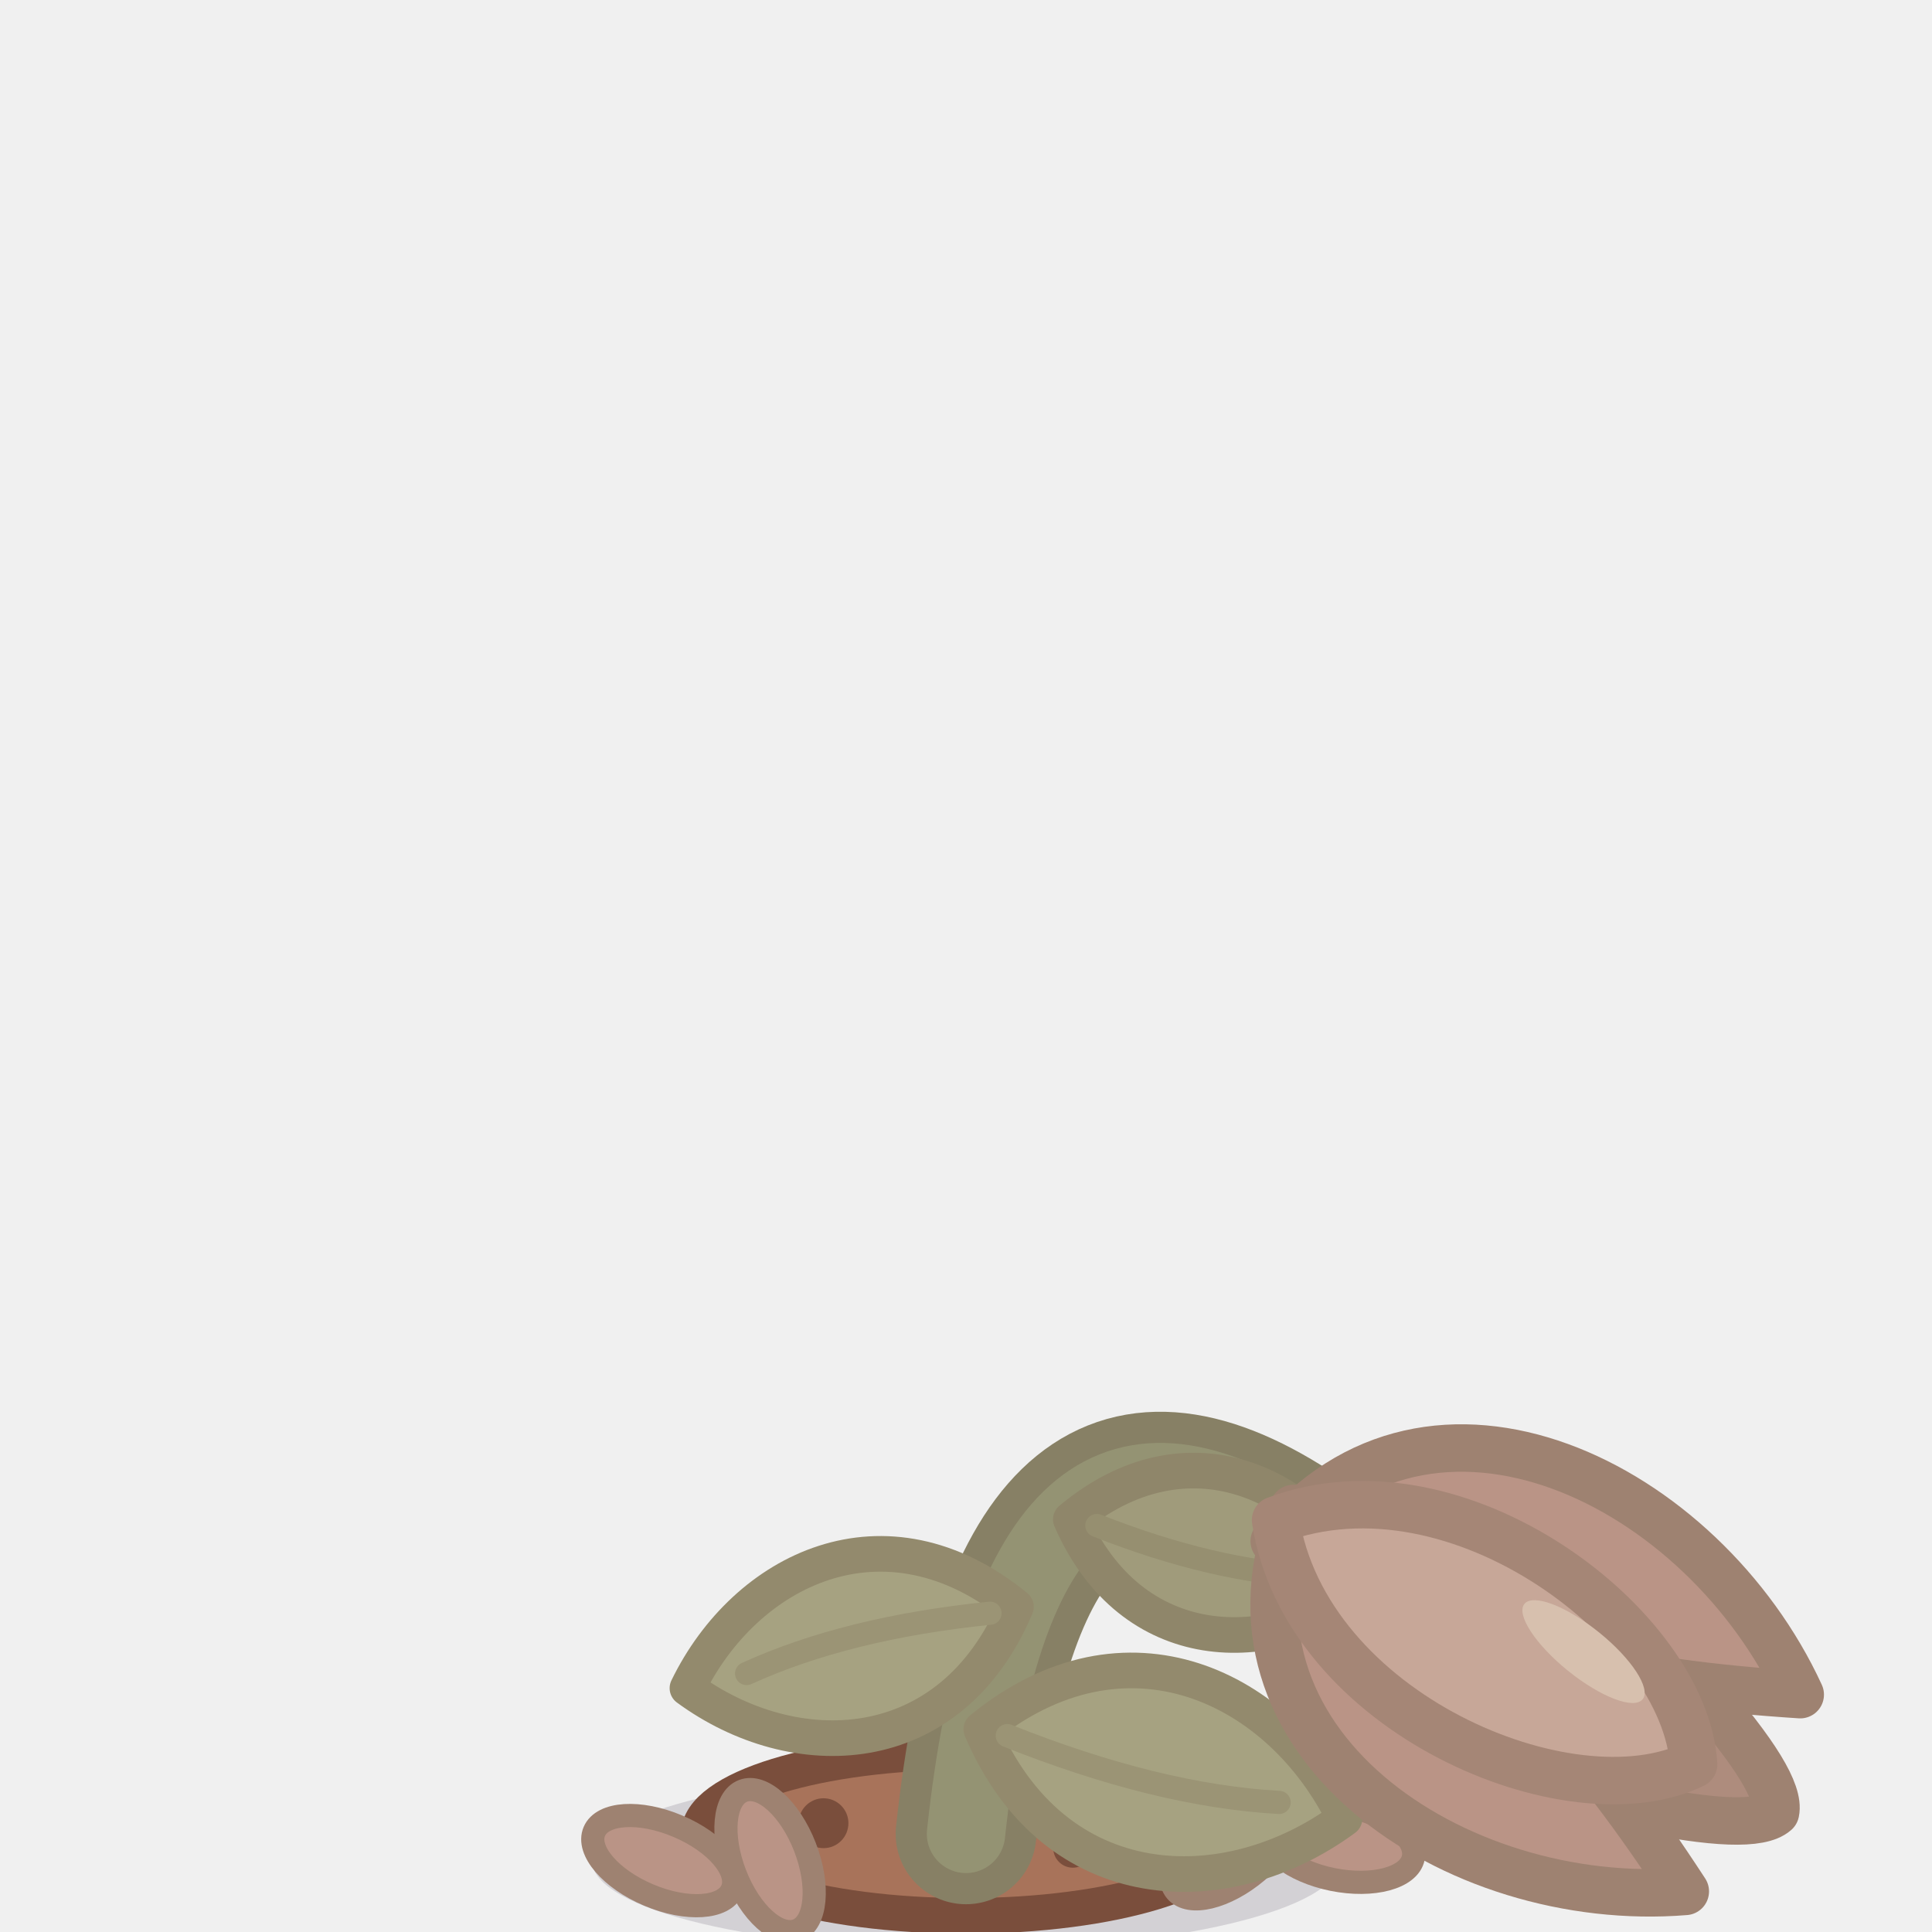
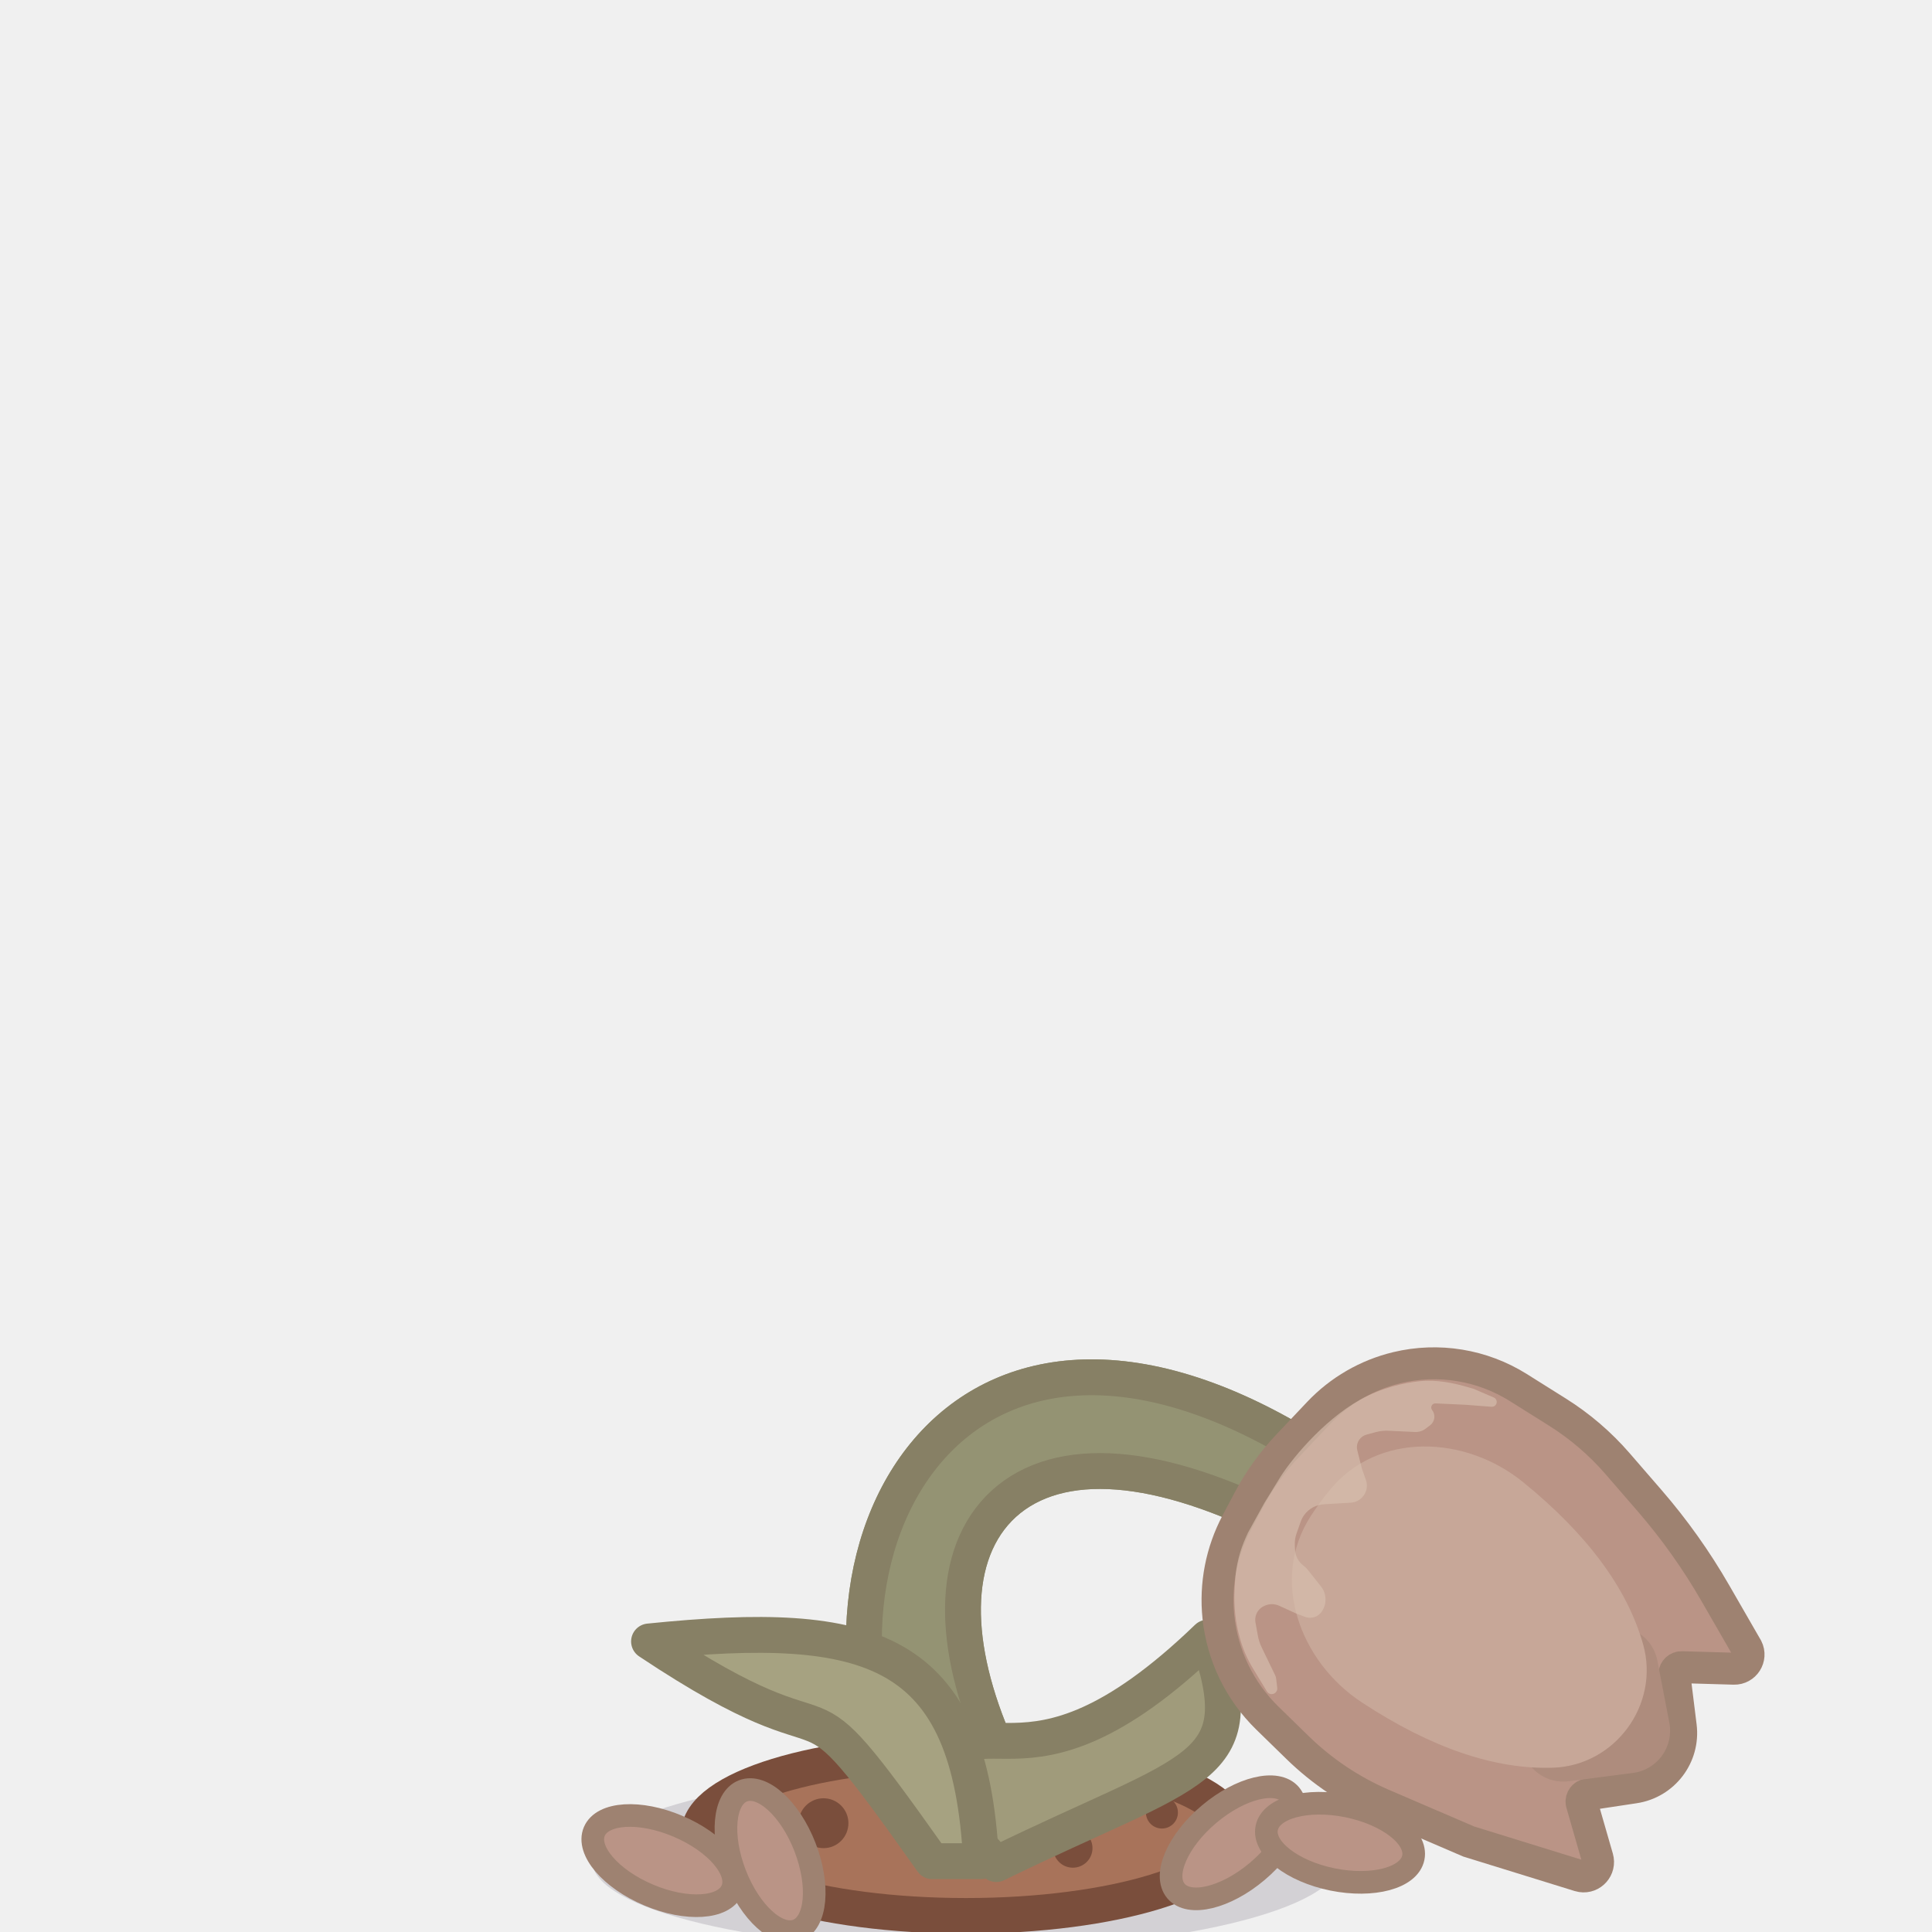
<svg xmlns="http://www.w3.org/2000/svg" width="256" height="256" viewBox="0 0 256 256" fill="none">
-   <g clip-path="url(#clip0_1219_3273)">
+   <g clip-path="url(#clip0_1255_3708)">
    <path d="M177.56 246.54C177.56 253.06 155.37 258.34 128 258.34C100.63 258.34 78.44 253.06 78.44 246.54C78.44 240.02 100.63 234.74 128 234.74C155.37 234.74 177.56 240.02 177.56 246.54Z" fill="#3E2F45" fill-opacity="0.16" />
    <path d="M163.4 243C163.4 249 147.55 253.86 128 253.86C108.45 253.86 92.6 249 92.6 243C92.6 237 108.45 232.14 128 232.14C147.55 232.14 163.4 237 163.4 243Z" fill="#A8735A" />
    <path d="M163.4 243C163.4 249 147.55 253.86 128 253.86C108.45 253.86 92.6 249 92.6 243C92.6 237 108.45 232.14 128 232.14C147.55 232.14 163.4 237 163.4 243Z" stroke-width="4.72" stroke-linecap="round" stroke-linejoin="round" stroke="#7A4E3C" />
    <path d="M112.42 241.58C112.42 243.41 110.94 244.89 109.12 244.89C107.3 244.89 105.82 243.41 105.82 241.58C105.82 239.76 107.3 238.28 109.12 238.28C110.94 238.28 112.42 239.76 112.42 241.58Z" fill="#7A4E3C" />
    <path d="M144.76 244.89C144.76 246.32 143.59 247.48 142.16 247.48C140.73 247.48 139.56 246.32 139.56 244.89C139.56 243.45 140.73 242.29 142.16 242.29C143.59 242.29 144.76 243.45 144.76 244.89Z" fill="#7A4E3C" />
    <path d="M156.08 240.17C156.08 241.34 155.13 242.29 153.96 242.29C152.79 242.29 151.84 241.34 151.84 240.17C151.84 238.99 152.79 238.04 153.96 238.04C155.13 238.04 156.08 238.99 156.08 240.17Z" fill="#7A4E3C" />
-     <path d="M97.01 250.4C95.94 252.92 90.99 253.24 85.95 251.1C80.91 248.97 77.68 245.2 78.75 242.68C79.82 240.16 84.77 239.84 89.81 241.98C94.85 244.11 98.08 247.88 97.01 250.4Z" fill="#BA9486" />
-     <path d="M97.01 250.4C95.94 252.92 90.99 253.24 85.95 251.1C80.91 248.97 77.68 245.2 78.75 242.68C79.82 240.16 84.77 239.84 89.81 241.98C94.85 244.11 98.08 247.88 97.01 250.4Z" stroke-width="3.07" stroke-linecap="round" stroke-linejoin="round" stroke="#9E8271" />
-     <path d="M170.98 237.79C172.74 239.89 170.78 244.44 166.59 247.97C162.41 251.5 157.58 252.66 155.82 250.57C154.06 248.47 156.02 243.92 160.21 240.39C164.39 236.86 169.22 235.7 170.98 237.79Z" fill="#BA9486" />
-     <path d="M170.98 237.79C172.74 239.89 170.78 244.44 166.59 247.97C162.41 251.5 157.58 252.66 155.82 250.57C154.06 248.47 156.02 243.92 160.21 240.39C164.39 236.86 169.22 235.7 170.98 237.79Z" stroke-width="3.07" stroke-linecap="round" stroke-linejoin="round" stroke="#9E8271" />
-     <path d="M105.63 255.78C103.08 256.77 99.4 253.44 97.42 248.34C95.44 243.23 95.9 238.29 98.45 237.3C101 236.31 104.68 239.64 106.66 244.74C108.64 249.85 108.18 254.79 105.63 255.78Z" fill="#BA9486" />
-     <path d="M105.63 255.78C103.08 256.77 99.4 253.44 97.42 248.34C95.44 243.23 95.9 238.29 98.45 237.3C101 236.31 104.68 239.64 106.66 244.74C108.64 249.85 108.18 254.79 105.63 255.78Z" stroke-width="3.07" stroke-linecap="round" stroke-linejoin="round" stroke="#9E8271" />
-     <path d="M187.27 246.15C186.73 248.83 181.94 250.12 176.58 249.04C171.21 247.95 167.3 244.89 167.85 242.21C168.39 239.53 173.18 238.24 178.54 239.32C183.91 240.41 187.82 243.47 187.27 246.15Z" fill="#BA9486" />
-     <path d="M187.27 246.15C186.73 248.83 181.94 250.12 176.58 249.04C171.21 247.95 167.3 244.89 167.85 242.21C168.39 239.53 173.18 238.24 178.54 239.32C183.91 240.41 187.82 243.47 187.27 246.15Z" stroke-width="3.07" stroke-linecap="round" stroke-linejoin="round" stroke="#9E8271" />
-     <path d="M128 243C132.493 201.087 146.53 187.437 170.11 202.05" stroke-width="18.64" stroke-linecap="round" stroke-linejoin="round" stroke="#878065" />
-     <path d="M128 243C132.493 201.087 146.53 187.437 170.11 202.05" stroke-width="10.38" stroke-linecap="round" stroke-linejoin="round" stroke="#949373" />
-     <path d="M134.62 212.91C117.25 198.73 98.74 207.94 91.09 223.69C105.21 234.05 125.87 233.55 134.62 212.91Z" fill="#A6A281" />
-     <path d="M134.62 212.91C117.25 198.73 98.74 207.94 91.09 223.69C105.21 234.05 125.87 233.55 134.62 212.91Z" stroke-width="4.72" stroke-linecap="round" stroke-linejoin="round" stroke="#938A6D" />
-     <path d="M131.18 213.76C118.533 215.047 107.783 217.71 98.93 221.75" stroke-width="3.07" stroke-linecap="round" stroke-linejoin="round" stroke="#9B9475" />
-     <path d="M141.89 201.33C149.94 219.7 168.43 219.93 180.95 210.51C173.94 196.5 157.28 188.46 141.89 201.33Z" fill="#A09B7B" />
-     <path d="M141.89 201.33C149.94 219.7 168.43 219.93 180.95 210.51C173.94 196.5 157.28 188.46 141.89 201.33Z" stroke-width="4.72" stroke-linecap="round" stroke-linejoin="round" stroke="#8F866A" />
-     <path d="M145.34 202.14C155.693 206.22 165.22 208.46 173.92 208.86" stroke-width="3.07" stroke-linecap="round" stroke-linejoin="round" stroke="#968F70" />
-     <path d="M130.03 229.13C139.74 251.93 162.58 252.44 178.16 240.96C169.67 223.56 149.2 213.43 130.03 229.13Z" fill="#A6A281" />
-     <path d="M130.03 229.13C139.74 251.93 162.58 252.44 178.16 240.96C169.67 223.56 149.2 213.43 130.03 229.13Z" stroke-width="4.72" stroke-linecap="round" stroke-linejoin="round" stroke="#938A6D" />
-     <path d="M133.47 229.98C146.743 235.28 158.75 238.23 169.49 238.83" stroke-width="3.07" stroke-linecap="round" stroke-linejoin="round" stroke="#9B9475" />
-     <path d="M193.29 192.29C222.37 218.99 236.363 234.933 235.27 240.12C231.283 243.62 210.523 239.26 172.99 227.04C168.17 208.687 174.937 197.103 193.29 192.29Z" fill="#AE8C7D" />
-     <path d="M193.29 192.29C222.37 218.99 236.363 234.933 235.27 240.12C231.283 243.62 210.523 239.26 172.99 227.04C168.17 208.687 174.937 197.103 193.29 192.29Z" stroke-width="6.29" stroke-linecap="round" stroke-linejoin="round" stroke="#9E8271" />
-     <path d="M168.84 204.22C189.68 178.52 225.7 196.66 238.54 224.55C216.09 223.09 194.9 219.45 168.84 204.22Z" fill="#BA9486" />
-     <path d="M168.84 204.22C189.68 178.52 225.7 196.66 238.54 224.55C216.09 223.09 194.9 219.45 168.84 204.22Z" stroke-width="6.29" stroke-linecap="round" stroke-linejoin="round" stroke="#9E8271" />
-     <path d="M171.38 199.88C159.22 230.66 192.71 253.13 223.31 250.62C211.01 231.78 197.44 215.11 171.38 199.88Z" fill="#BA9486" />
-     <path d="M171.38 199.88C159.22 230.66 192.71 253.13 223.31 250.62C211.01 231.78 197.44 215.11 171.38 199.88Z" stroke-width="6.29" stroke-linecap="round" stroke-linejoin="round" stroke="#9E8271" />
-     <path d="M169.02 201.42C193.29 192.29 223.34 215.67 224.41 233.78C208.11 241.73 172.99 227.04 169.02 201.42Z" fill="#C7A798" />
-     <path d="M169.02 201.42C193.29 192.29 223.34 215.67 224.41 233.78C208.11 241.73 172.99 227.04 169.02 201.42Z" stroke-width="6.29" stroke-linecap="round" stroke-linejoin="round" stroke="#A58676" />
-     <path d="M207.77 221.39C203.45 217.9 200.86 213.93 201.99 212.53C203.13 211.12 207.55 212.81 211.88 216.3C216.21 219.79 218.79 223.76 217.66 225.16C216.52 226.57 212.1 224.88 207.77 221.39Z" fill="#D7C0AE" />
+     <path d="M97.01 250.4C95.94 252.92 90.99 253.24 85.95 251.1C80.91 248.97 77.68 245.2 78.75 242.68C79.82 240.16 84.77 239.84 89.81 241.98C94.85 244.11 98.08 247.88 97.01 250.4Z" fill="#BA9486" stroke-width="3" stroke="#9E8271" />
+     <path d="M170.98 237.79C172.74 239.89 170.78 244.44 166.59 247.97C162.41 251.5 157.58 252.66 155.82 250.57C154.06 248.47 156.02 243.92 160.21 240.39C164.39 236.86 169.22 235.7 170.98 237.79Z" fill="#BA9486" stroke-width="3" stroke="#9E8271" />
+     <path d="M105.63 255.78C103.08 256.77 99.4 253.44 97.42 248.34C95.44 243.23 95.9 238.29 98.45 237.3C101 236.31 104.68 239.64 106.66 244.74C108.64 249.85 108.18 254.79 105.63 255.78Z" fill="#BA9486" stroke-width="3" stroke="#9E8271" />
+     <path d="M187.27 246.15C186.73 248.83 181.94 250.12 176.58 249.04C171.21 247.95 167.3 244.89 167.85 242.21C168.39 239.53 173.18 238.24 178.54 239.32C183.91 240.41 187.82 243.47 187.27 246.15Z" fill="#BA9486" stroke-width="3" stroke="#9E8271" />
+     <path d="M177.5 192C186.608 192 166.5 195.977 166.5 203C133.402 187.281 122.107 206.209 135.446 233.236C138.41 239.24 134.469 247 127.772 247C123.339 247 119.126 244.723 117.282 240.692C100.009 202.942 127.33 158.396 177.5 192Z" fill="#949373" />
+     <mask id="mask0_1255_3708" style="mask-type:luminance" maskUnits="userSpaceOnUse" x="112" y="180" width="68" height="67">
+       <path d="M177.5 192C186.608 192 166.5 195.977 166.5 203C133.402 187.281 122.107 206.209 135.446 233.236C138.41 239.24 134.469 247 127.772 247C123.339 247 119.126 244.723 117.282 240.692C100.009 202.942 127.33 158.396 177.5 192Z" fill="white" />
+     </mask>
+     <g mask="url(#mask0_1255_3708)">
+       <path d="M177.5 192C186.608 192 166.5 195.977 166.5 203C133.402 187.281 122.107 206.209 135.446 233.236C138.41 239.24 134.469 247 127.772 247C123.339 247 119.126 244.723 117.282 240.692C100.009 202.942 127.33 158.396 177.5 192Z" stroke-width="9.5" stroke="#878065" />
+     </g>
+     <path d="M132.016 247C158.527 234.041 166.238 234.819 160 217C134.702 241.409 129.343 222.395 123 236.921L132.016 247Z" fill="#A09B7B" stroke-width="4.75" stroke-linecap="round" stroke-linejoin="round" stroke="#878065" />
+     <path d="M123.52 246.616C103.36 218.131 114.5 236.5 86 217.5C115.5 214.5 128.56 218.131 130 246.616H123.52Z" fill="url(#paint0_linear_1255_3708)" stroke-width="4.75" stroke-linecap="round" stroke-linejoin="round" stroke="#878065" />
+     <path d="M214.337 193.944L218.563 198.823C221.848 202.617 224.764 206.716 227.269 211.064L231.494 218.395C232.128 219.666 231.178 221.153 229.759 221.112L222.84 220.912C222.777 220.911 222.714 220.915 222.652 220.926C222.152 221.011 221.807 221.475 221.87 221.979L222.709 228.739C223.196 232.66 220.47 236.255 216.563 236.844L210.364 237.779C209.852 237.856 209.497 238.331 209.568 238.844C209.575 238.888 209.584 238.932 209.596 238.976L211.676 246.194C212.063 247.537 210.924 248.828 209.543 248.612C209.452 248.598 209.362 248.577 209.273 248.549L194.618 244.013L183.238 239.12C179.035 237.312 175.2 234.747 171.924 231.552L167.92 227.646C164.264 224.08 161.974 219.347 161.446 214.268C160.998 209.958 161.842 205.611 163.871 201.782L165.465 198.773C166.859 196.142 168.603 193.711 170.648 191.547L174.733 187.225C177.533 184.264 181.133 182.18 185.095 181.226C190.595 179.903 196.397 180.853 201.189 183.86L206.364 187.109C209.345 188.98 212.032 191.283 214.337 193.944Z" fill="#BA9486" stroke-width="4.232" stroke="#9E8271" />
+     <path d="M221.195 228.258C221.812 231.453 219.606 234.506 216.379 234.923L207.904 236.021C202.966 236.66 199.681 231.056 202.651 227.059L209.547 217.779C212.474 213.839 218.687 215.256 219.616 220.075L221.195 228.258Z" fill="#AE8C7D" />
+     <path d="M176.24 197.392C182.568 189.717 194.125 190.132 201.842 196.409C210.349 203.33 215.644 210.496 217.727 217.908C219.956 225.841 214.023 233.952 205.787 234.23C198.092 234.49 189.659 231.614 180.487 225.602C172.168 220.149 168.272 209.26 173.671 200.905C174.459 199.684 175.316 198.513 176.24 197.392Z" fill="#C7A798" />
+     <path opacity="0.66" d="M180.249 185.459C183.095 183.873 185.965 183.25 188.119 183.018C190.337 182.779 192.554 183.233 194.695 183.863L195.292 184.039L197.937 185.178C198.233 185.305 198.388 185.633 198.299 185.942C198.215 186.234 197.938 186.426 197.636 186.403L194.127 186.137L190.217 185.956C189.744 185.934 189.47 186.484 189.771 186.848C190.253 187.479 190.129 188.381 189.495 188.859L188.9 189.308C188.495 189.613 187.997 189.767 187.491 189.744L183.969 189.581C183.416 189.555 182.861 189.615 182.326 189.758L181.079 190.092C180.698 190.194 180.364 190.423 180.131 190.741C179.827 191.157 179.724 191.686 179.85 192.185L180.47 194.637L180.986 196.089C181.024 196.198 181.055 196.31 181.076 196.423C181.333 197.767 180.351 199.03 178.985 199.112L177.113 199.225L175.397 199.329C174.371 199.391 173.426 199.907 172.819 200.736C172.62 201.009 172.462 201.309 172.35 201.628L171.795 203.202C171.622 203.695 171.545 204.216 171.569 204.738L171.597 205.346C171.636 206.191 172.056 206.972 172.738 207.471C172.941 207.62 173.123 207.795 173.278 207.991L174.701 209.788L175.035 210.209C175.817 211.197 175.843 212.585 175.1 213.601C174.604 214.279 173.717 214.542 172.932 214.245L171.764 213.803L169.498 212.771C168.909 212.503 168.236 212.492 167.64 212.742L167.56 212.775C167.222 212.916 166.929 213.147 166.713 213.443C166.388 213.887 166.26 214.445 166.357 214.986L166.669 216.715C166.767 217.262 166.94 217.792 167.181 218.292L168.972 221.996C169.037 222.13 169.079 222.274 169.096 222.422L169.24 223.654C169.312 224.27 168.639 224.695 168.114 224.366C168.016 224.305 167.935 224.222 167.875 224.124L166.03 221.089C165.282 219.859 164.706 218.533 164.318 217.147L164.246 216.888C163.991 215.978 163.81 215.05 163.703 214.111L163.684 213.94C163.553 212.789 163.523 211.629 163.594 210.473L163.656 209.458C163.72 208.426 163.881 207.403 164.138 206.401C164.372 205.487 164.685 204.595 165.072 203.735L165.361 203.094L167.541 199.143L169.396 196.13C170.75 193.8 175.184 188.283 180.249 185.459Z" fill="#D7C0AE" />
  </g>
  <defs>
-     <clipPath id="clip0_1219_3273">
+     <linearGradient id="paint0_linear_1255_3708" x1="103.5" y1="181.5" x2="115" y2="246.616" gradientUnits="userSpaceOnUse">
+       <stop offset="0.154" stop-color="#878065" />
+       <stop offset="0.543" stop-color="#A6A281" />
+     </linearGradient>
+     <clipPath id="clip0_1255_3708">
      <rect width="256" height="256" fill="white" />
    </clipPath>
  </defs>
</svg>
